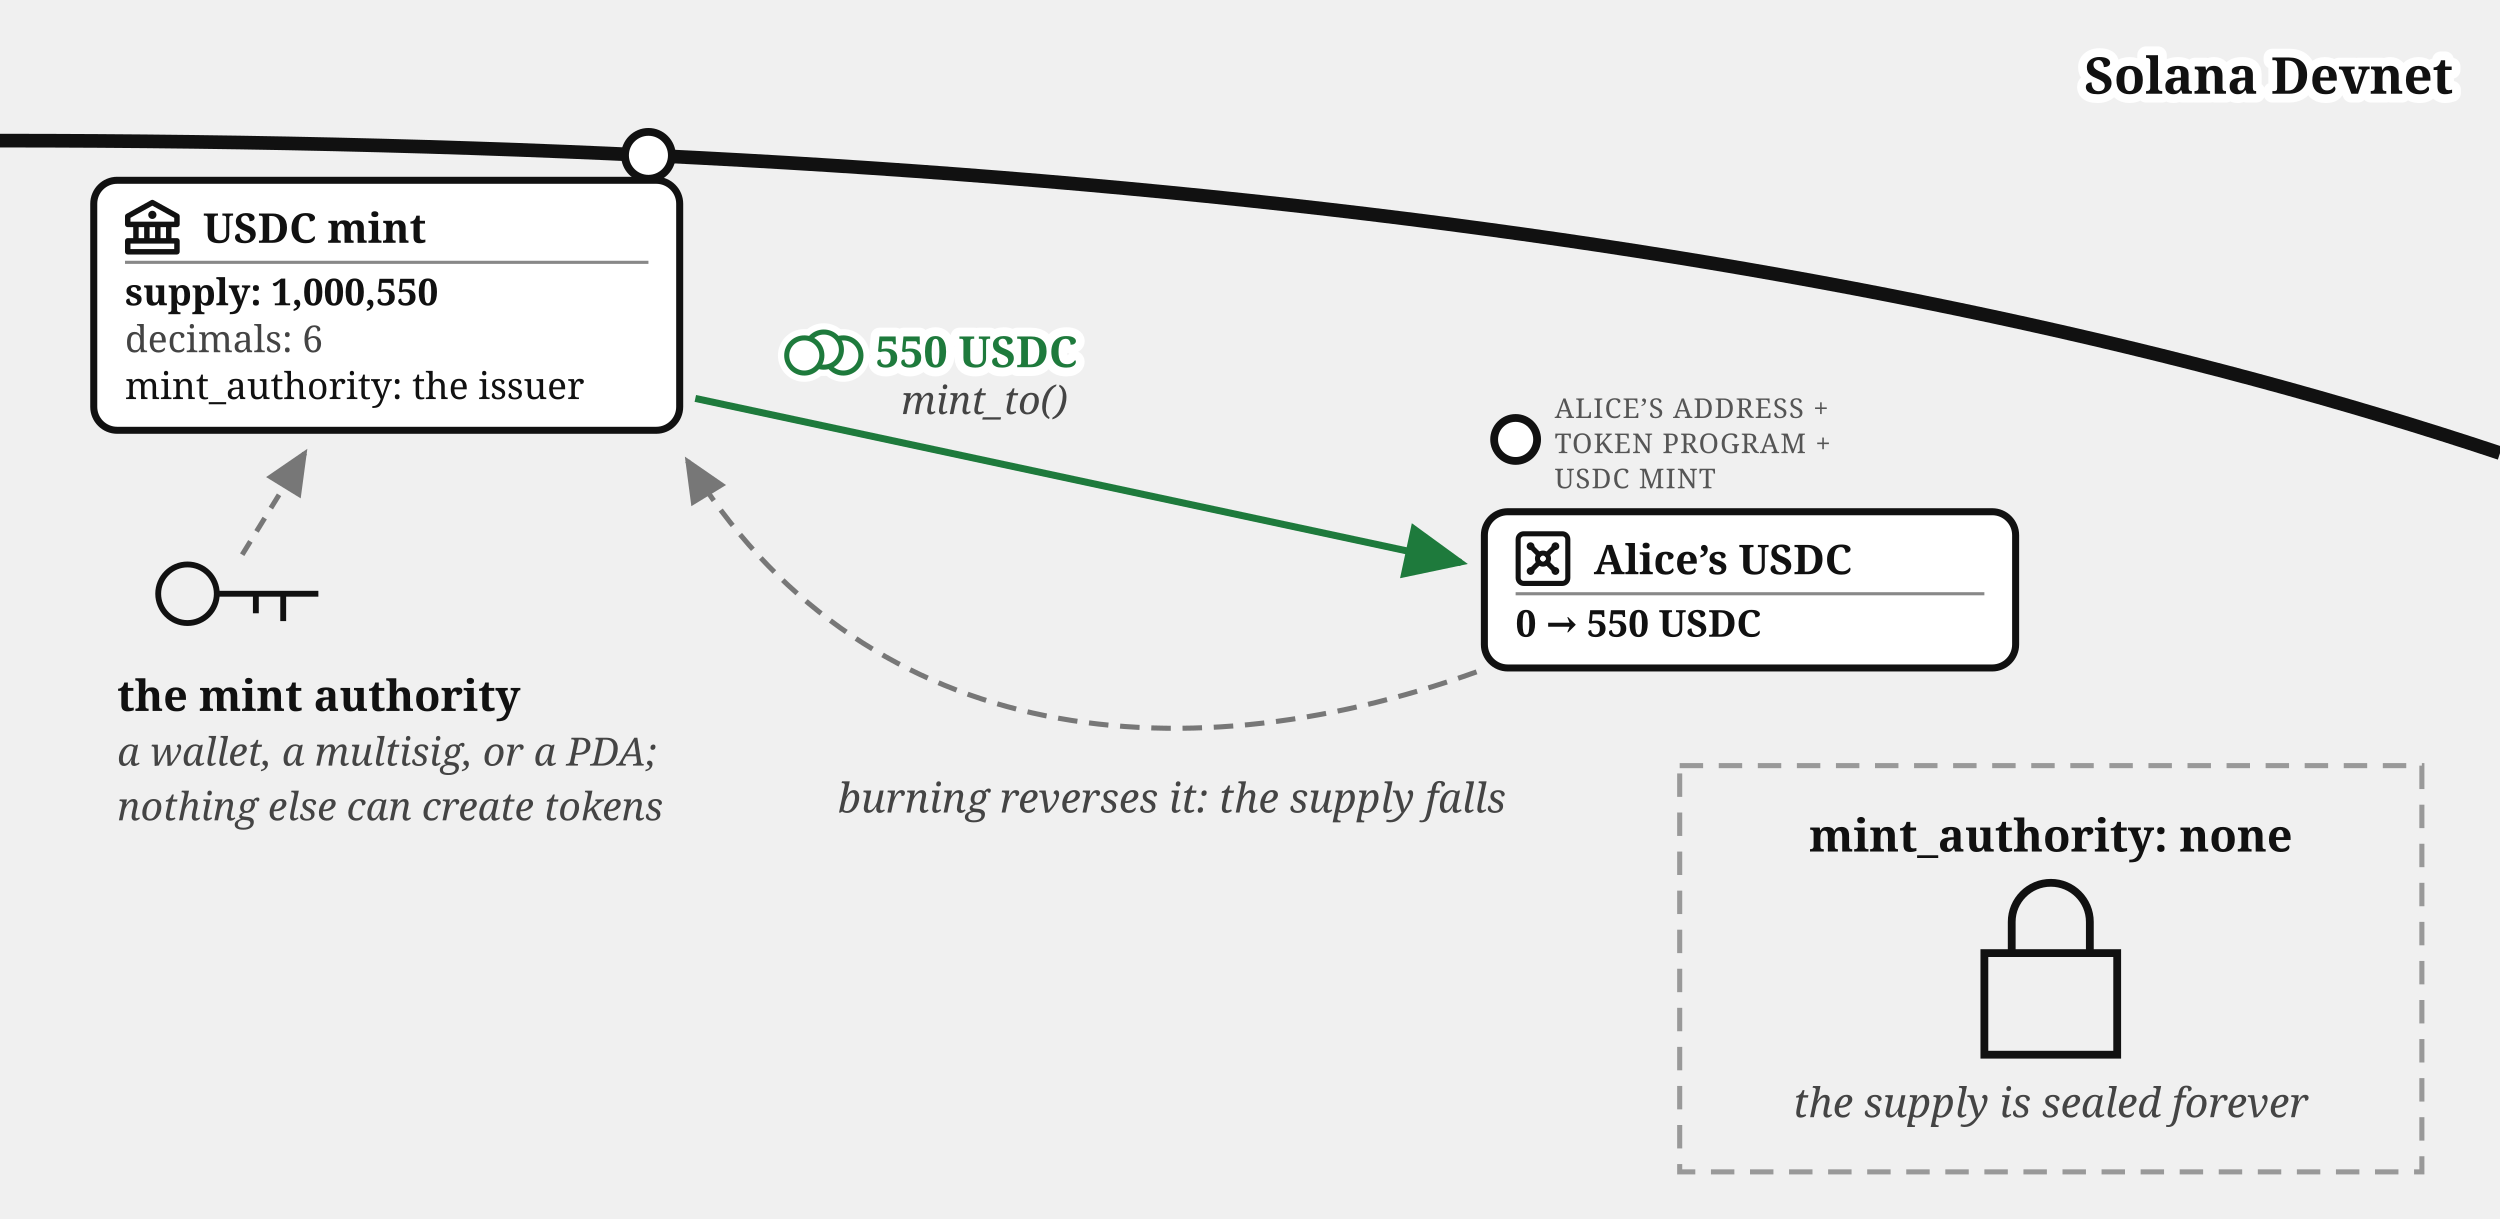
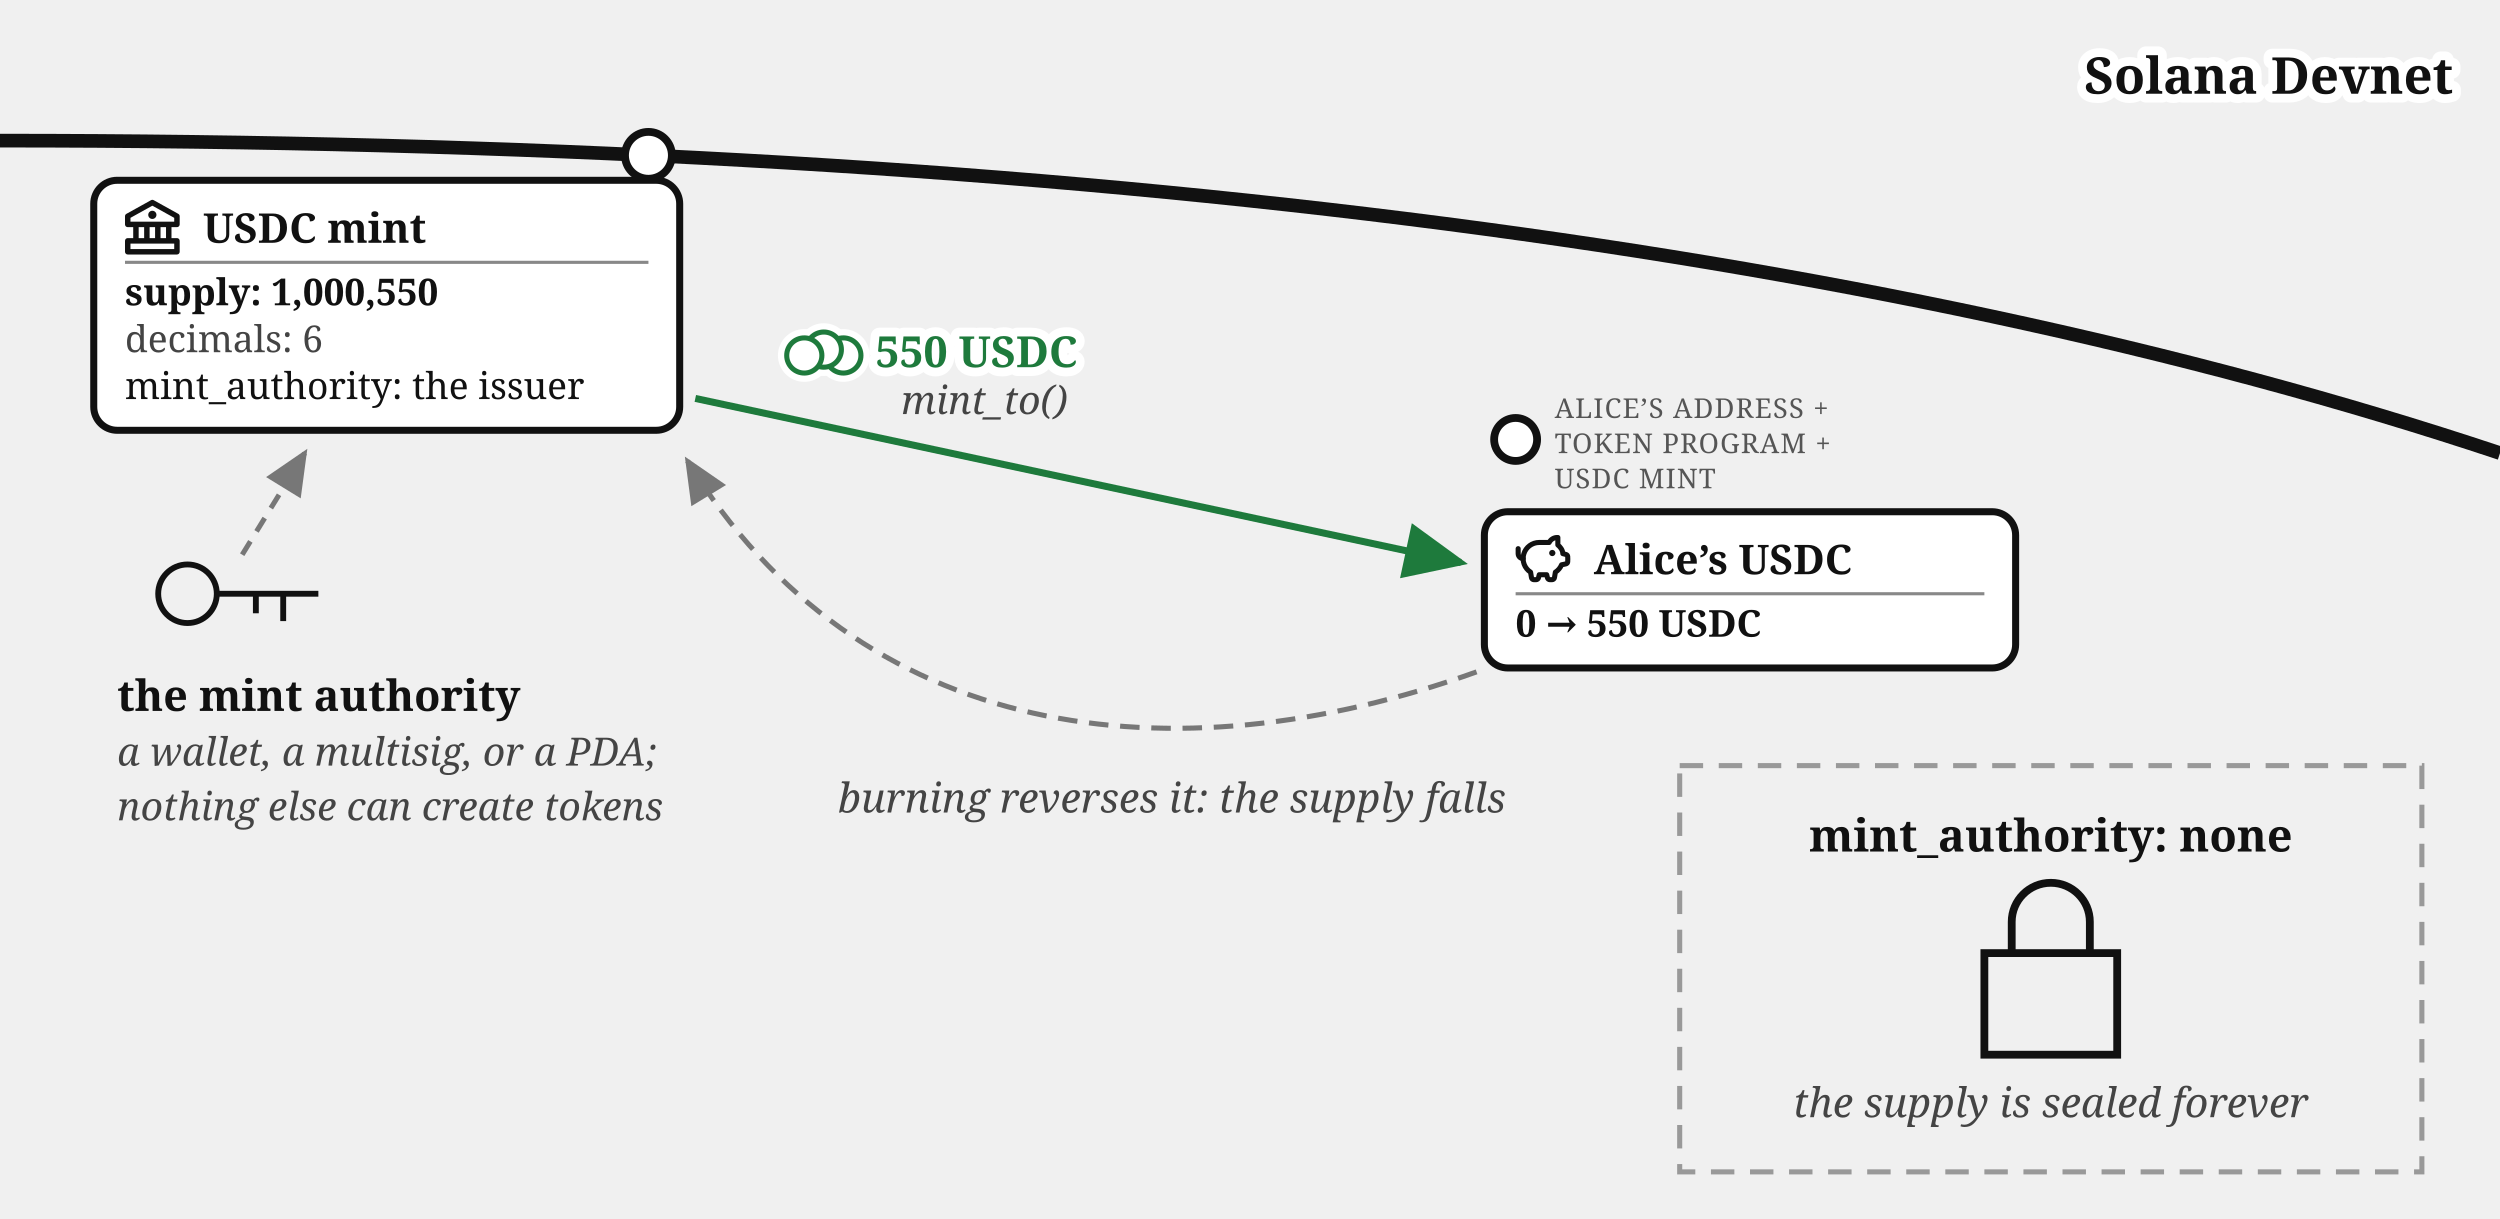
<svg xmlns="http://www.w3.org/2000/svg" viewBox="0 0 640 312" font-family="Georgia, serif" fill="#111">
  <defs>
    <marker id="mint-factory-i" markerWidth="9" markerHeight="8" refX="8" refY="4" orient="auto">
      <path d="M0,0 L9,4 L0,8 z" fill="#111" />
    </marker>
    <marker id="mint-factory-g" markerWidth="9" markerHeight="8" refX="8" refY="4" orient="auto">
      <path d="M0,0 L9,4 L0,8 z" fill="#777" />
    </marker>
    <marker id="mint-factory-a" markerWidth="9" markerHeight="8" refX="8" refY="4" orient="auto">
      <path d="M0,0 L9,4 L0,8 z" fill="#1e7a3c" />
    </marker>
  </defs>
  <path d="M 0,36 Q 400,36 640,116" fill="none" stroke="#111" stroke-width="3.5" />
  <text stroke="#fff" stroke-width="4.5" paint-order="stroke" stroke-linejoin="round" x="628" y="24" font-size="13" font-weight="bold" text-anchor="end">Solana Devnet</text>
  <circle cx="166" cy="39.764" r="6" fill="#fff" stroke="#111" stroke-width="2" />
  <g>
    <rect x="24" y="46.155" width="150" height="64" rx="6" fill="#fff" stroke="#111" stroke-width="1.8" />
    <g transform="translate(32,51.1546)">
      <g transform="translate(-1.4,-1.401) scale(0.7)" fill="#111">
        <path d="m21.49 7.13l-9-5a.99.99 0 0 0-.97 0l-9.01 5C2.19 7.31 2 7.64 2 8v3c0 .55.45 1 1 1h2v4H3c-.55 0-1 .45-1 1v4c0 .55.45 1 1 1h18c.55 0 1-.45 1-1v-4c0-.55-.45-1-1-1h-2v-4h2c.55 0 1-.45 1-1V8a1 1 0 0 0-.51-.87M7 12h2v4H7zm6 0v4h-2v-4zm7 6v2H4v-2zm-3-2h-2v-4h2zm3-6H4V8.59l8-4.44l8 4.44z" />
        <path d="M12 6a1.5 1.5 0 1 0 0 3a1.5 1.5 0 1 0 0-3" />
      </g>
    </g>
    <text x="52" y="62.155" font-size="10.5" font-weight="bold">USDC mint</text>
    <line x1="32" y1="67.155" x2="166" y2="67.155" stroke="#888" stroke-width="0.8" />
    <text x="32" y="78.155" font-size="9.5" font-weight="bold">supply: 1,000,550</text>
    <text x="32" y="90.155" font-size="9.5" fill="#444">decimals: 6</text>
    <text x="32" y="102.155" font-size="9.5">mint_authority: the issuer</text>
  </g>
  <g transform="translate(48,152)" fill="none" stroke="#111" stroke-width="1.5">
    <circle cx="0" cy="0" r="7.5" />
    <path d="M 7.5,0 h 26 m -9,0 v 7 m -7,-7 v 5" />
  </g>
  <path d="M 62,142 L 78,116" fill="none" stroke="#777" stroke-width="1.3" stroke-dasharray="4 3" marker-end="url(#mint-factory-g)" />
  <text x="30" y="182" font-size="11" fill="#111" font-weight="bold">the mint authority</text>
  <text x="30" y="196" font-size="10" fill="#444" font-style="italic">a wallet, a multisig, or a PDA;</text>
  <text x="30" y="210" font-size="10" fill="#444" font-style="italic">nothing else can create tokens</text>
  <circle cx="388" cy="112.5" r="5.5" fill="#fff" stroke="#111" stroke-width="2" />
  <text x="398" y="107" font-size="7" letter-spacing="0.3" fill="#555">ALICE’S ADDRESS +</text>
  <text x="398" y="116" font-size="7" letter-spacing="0.3" fill="#555">TOKEN PROGRAM +</text>
  <text x="398" y="125" font-size="7" letter-spacing="0.3" fill="#555">USDC MINT</text>
  <g>
    <rect x="380" y="131" width="136" height="40" rx="6" fill="#fff" stroke="#111" stroke-width="1.8" />
    <g transform="translate(388,136)">
-       <g transform="translate(-1.467,-1.467) scale(0.706)" fill="none" stroke="#111" stroke-linecap="round" stroke-linejoin="round" stroke-width="1.843">
-         <path d="M5 3h14a2 2 0 0 1 2 2v14a2 2 0 0 1-2 2H5a2 2 0 0 1-2-2V5a2 2 0 0 1 2-2z" />
-         <circle cx="7.5" cy="7.5" r=".5" fill="#111" />
-         <path d="m7.9 7.9l2.7 2.7" />
-         <circle cx="16.5" cy="7.5" r=".5" fill="#111" />
-         <path d="m13.4 10.6l2.7-2.7" />
-         <circle cx="7.5" cy="16.5" r=".5" fill="#111" />
-         <path d="m7.9 16.1l2.7-2.7" />
-         <circle cx="16.5" cy="16.5" r=".5" fill="#111" />
-         <path d="m13.4 13.4l2.7 2.7" />
-         <circle cx="12" cy="12" r="2" />
+       <g transform="translate(-0.62,-0.62) scale(0.635)" fill="none" stroke="#111" stroke-linecap="round" stroke-linejoin="round" stroke-width="2.047">
+         <path d="M14.5 5.5h-4A6.5 6.5 0 0 0 7 17.478l.288 1.738c.07.423.105.635.202.798a1 1 0 0 0 .49.416c.178.07.392.07.822.07c.397 0 .596 0 .764-.062a1 1 0 0 0 .479-.374c.1-.148.15-.34.246-.727l.209-.837h3l.21.837c.096.386.144.58.245.727a1 1 0 0 0 .479.374c.168.062.367.062.764.062c.43 0 .644 0 .821-.07a1 1 0 0 0 .49-.416c.098-.163.133-.375.203-.798L17 17.478a6.5 6.5 0 0 0 2.502-2.978l.89-.178c.77-.154 1.155-.231 1.381-.508c.227-.276.227-.669.227-1.453v-.3c0-.75 0-1.124-.212-1.396c-.212-.27-.575-.362-1.303-.544L20 10c0-1.5-1.167-2.833-2-3.5v-3h-.264c-1.37 0-2.623.774-3.236 2" />
+         <path d="M15.875 9.75h-.125m.25 0a.25.25 0 1 1-.5 0a.25.25 0 0 1 .5 0M2 8v2a2 2 0 0 0 2 2" />
      </g>
    </g>
    <text x="408" y="147" font-size="10.5" font-weight="bold">Alice’s USDC</text>
    <line x1="388" y1="152" x2="508" y2="152" stroke="#888" stroke-width="0.8" />
    <text x="388" y="163" font-size="9.5" font-weight="bold">0 → 550 USDC</text>
  </g>
  <path d="M 178,102 L 374,144" fill="none" stroke="#1e7a3c" stroke-width="1.8" marker-end="url(#mint-factory-a)" />
  <text stroke="#fff" stroke-width="4.5" paint-order="stroke" stroke-linejoin="round" x="250" y="94" font-size="11" fill="#1e7a3c" text-anchor="middle" font-weight="bold">550 USDC</text>
  <text x="252" y="106" font-size="10" fill="#444" text-anchor="middle" font-style="italic">mint_to()</text>
  <path d="M 378,172 C 300,200 220,190 176,118" fill="none" stroke="#777" stroke-width="1.3" stroke-dasharray="5 3" marker-end="url(#mint-factory-g)" />
  <text x="300" y="208" font-size="10.5" fill="#444" text-anchor="middle" font-style="italic">burning reverses it: the supply falls</text>
  <rect x="430" y="196" width="190" height="104" fill="none" stroke="#999" stroke-width="1.3" stroke-dasharray="6 4" />
  <text x="525" y="218" font-size="11.5" font-weight="bold" text-anchor="middle">mint_authority: none</text>
  <path d="M 508,244 h 34 v 26 h -34 z M 515,244 v -8 a 10,10 0 0 1 20,0 v 8" fill="none" stroke="#111" stroke-width="2" />
  <text x="525" y="286" font-size="10.5" fill="#444" text-anchor="middle" font-style="italic">the supply is sealed forever</text>
  <g class="coin" transform="translate(210.9,89.5)" fill="#fff">
    <g stroke="#fff" stroke-width="4.5">
      <circle cx="5" cy="1.5" r="4.5" />
      <circle cx="0" cy="0" r="4.5" />
      <circle cx="-5" cy="1.5" r="4.5" />
    </g>
    <g stroke="#1e7a3c" stroke-width="1.3">
      <circle cx="5" cy="1.5" r="4.5" />
      <circle cx="0" cy="0" r="4.5" />
      <circle cx="-5" cy="1.5" r="4.5" />
    </g>
  </g>
</svg>
